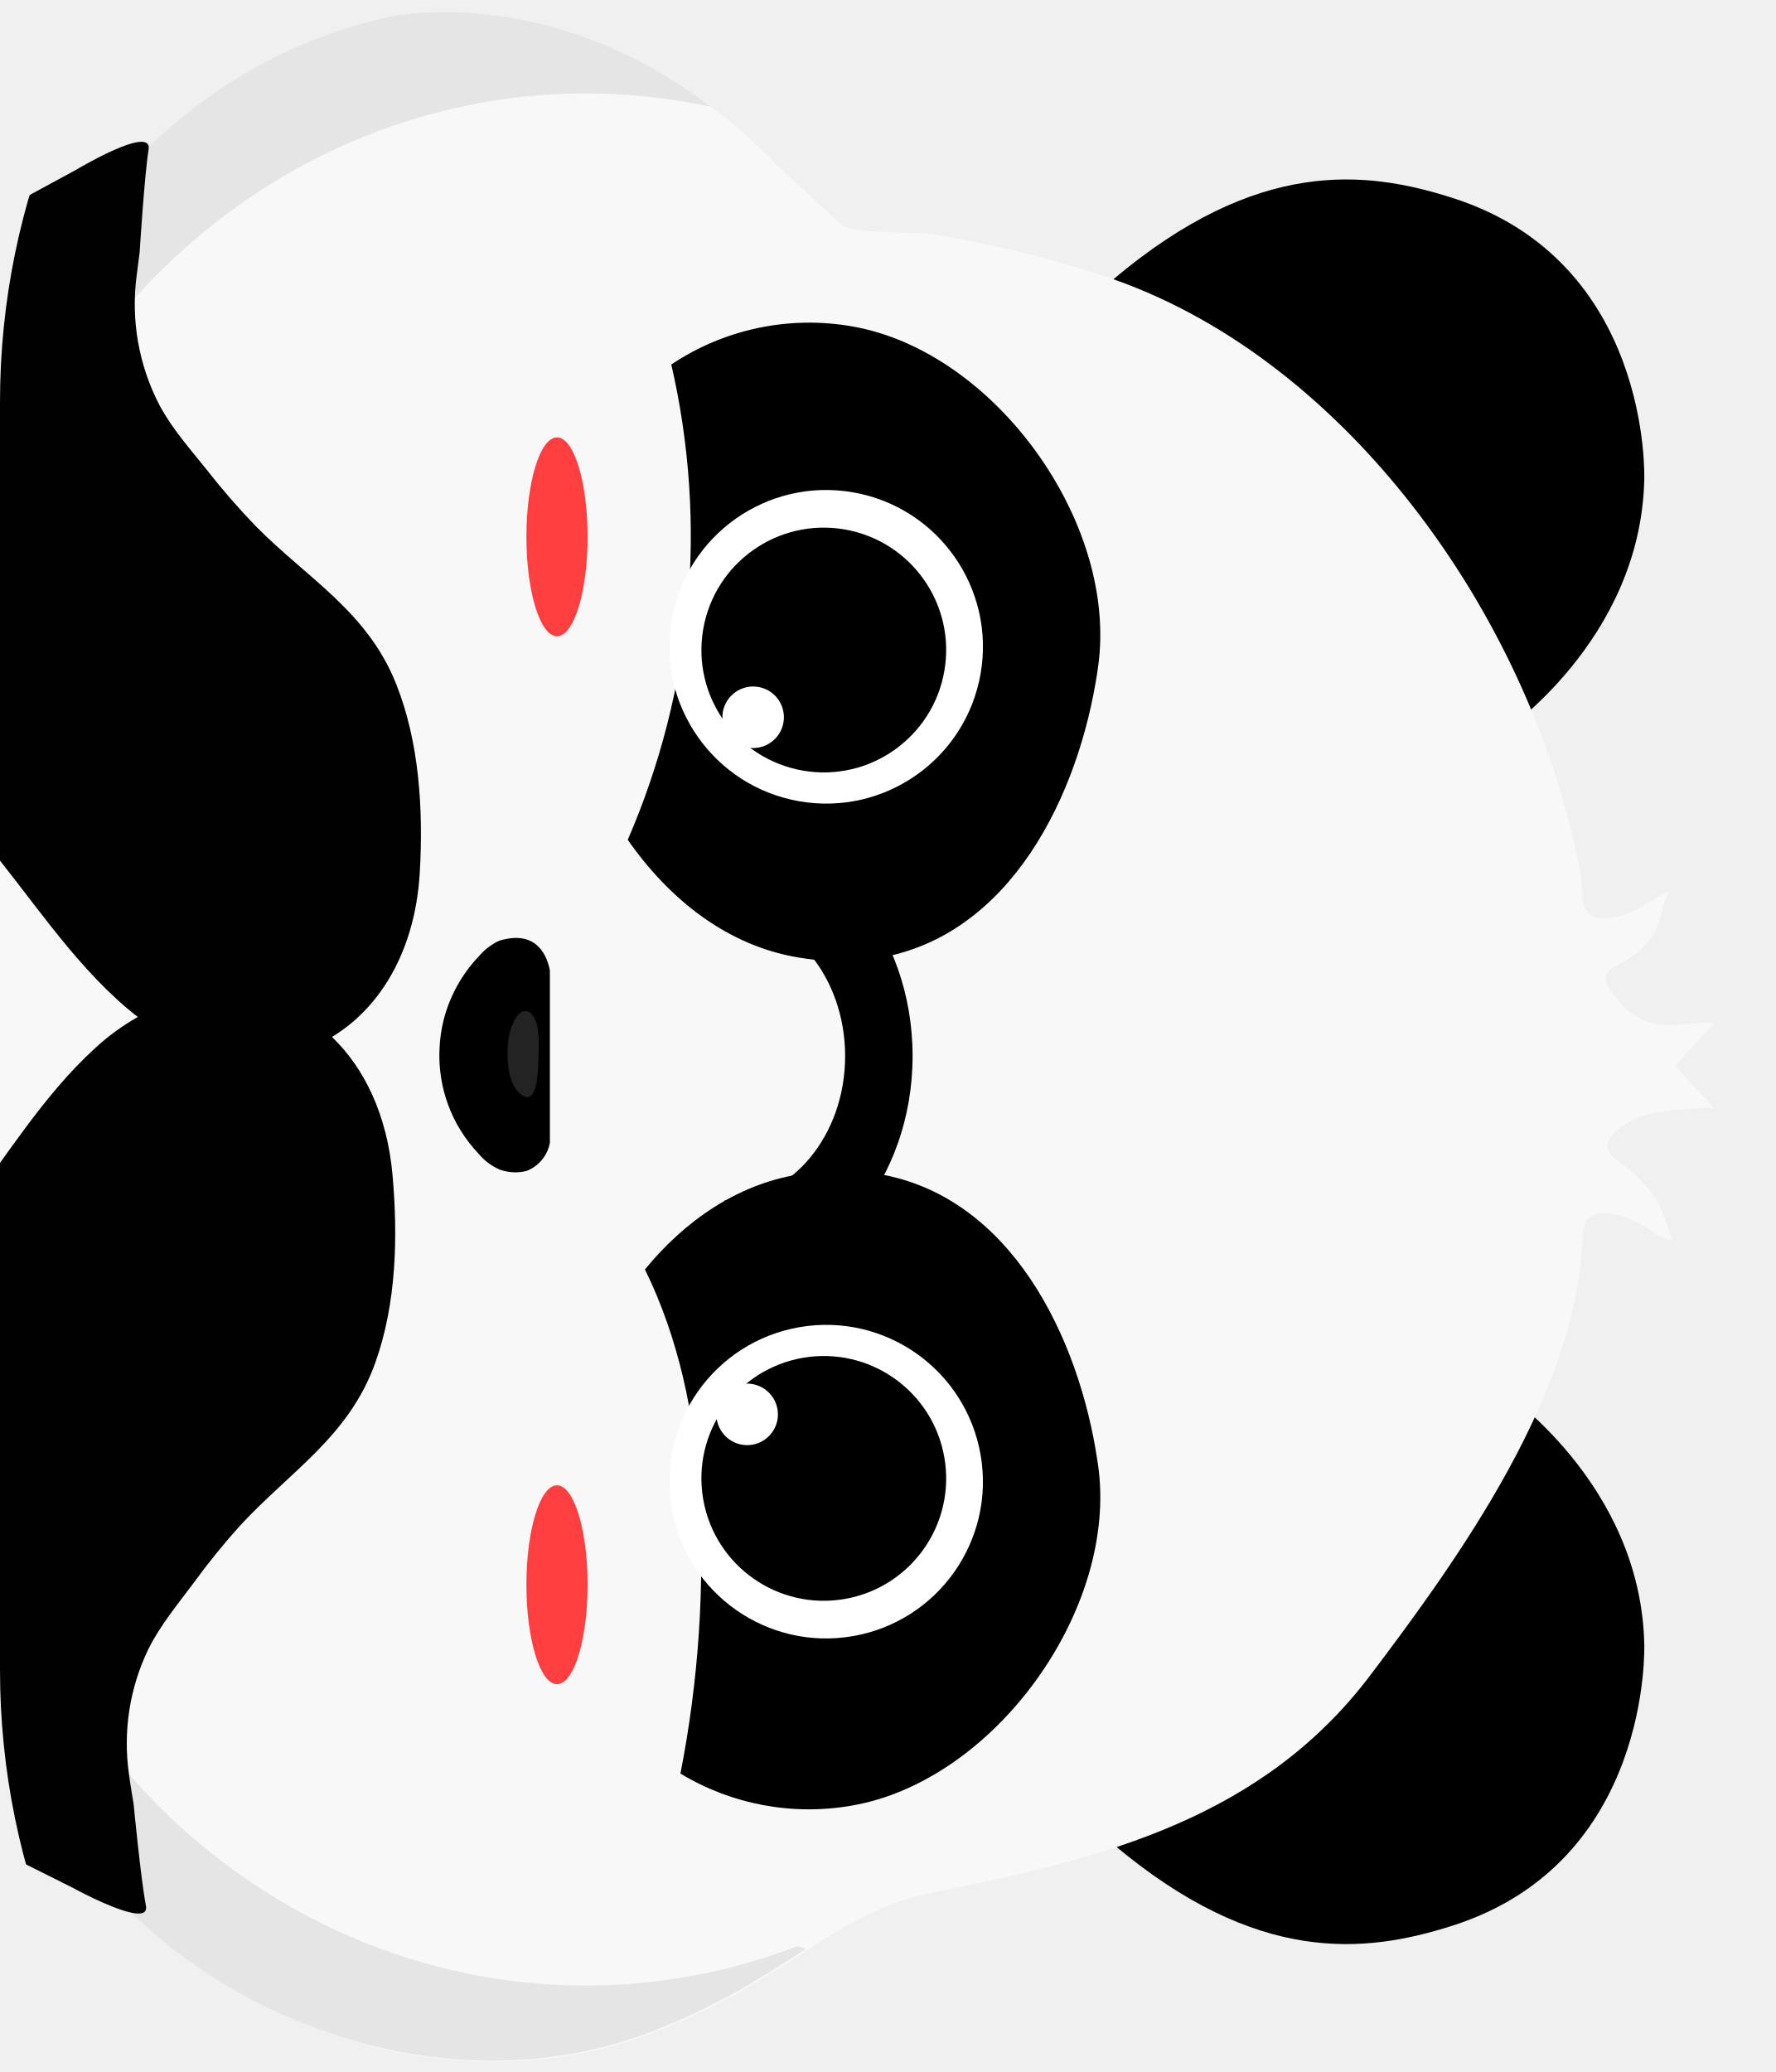
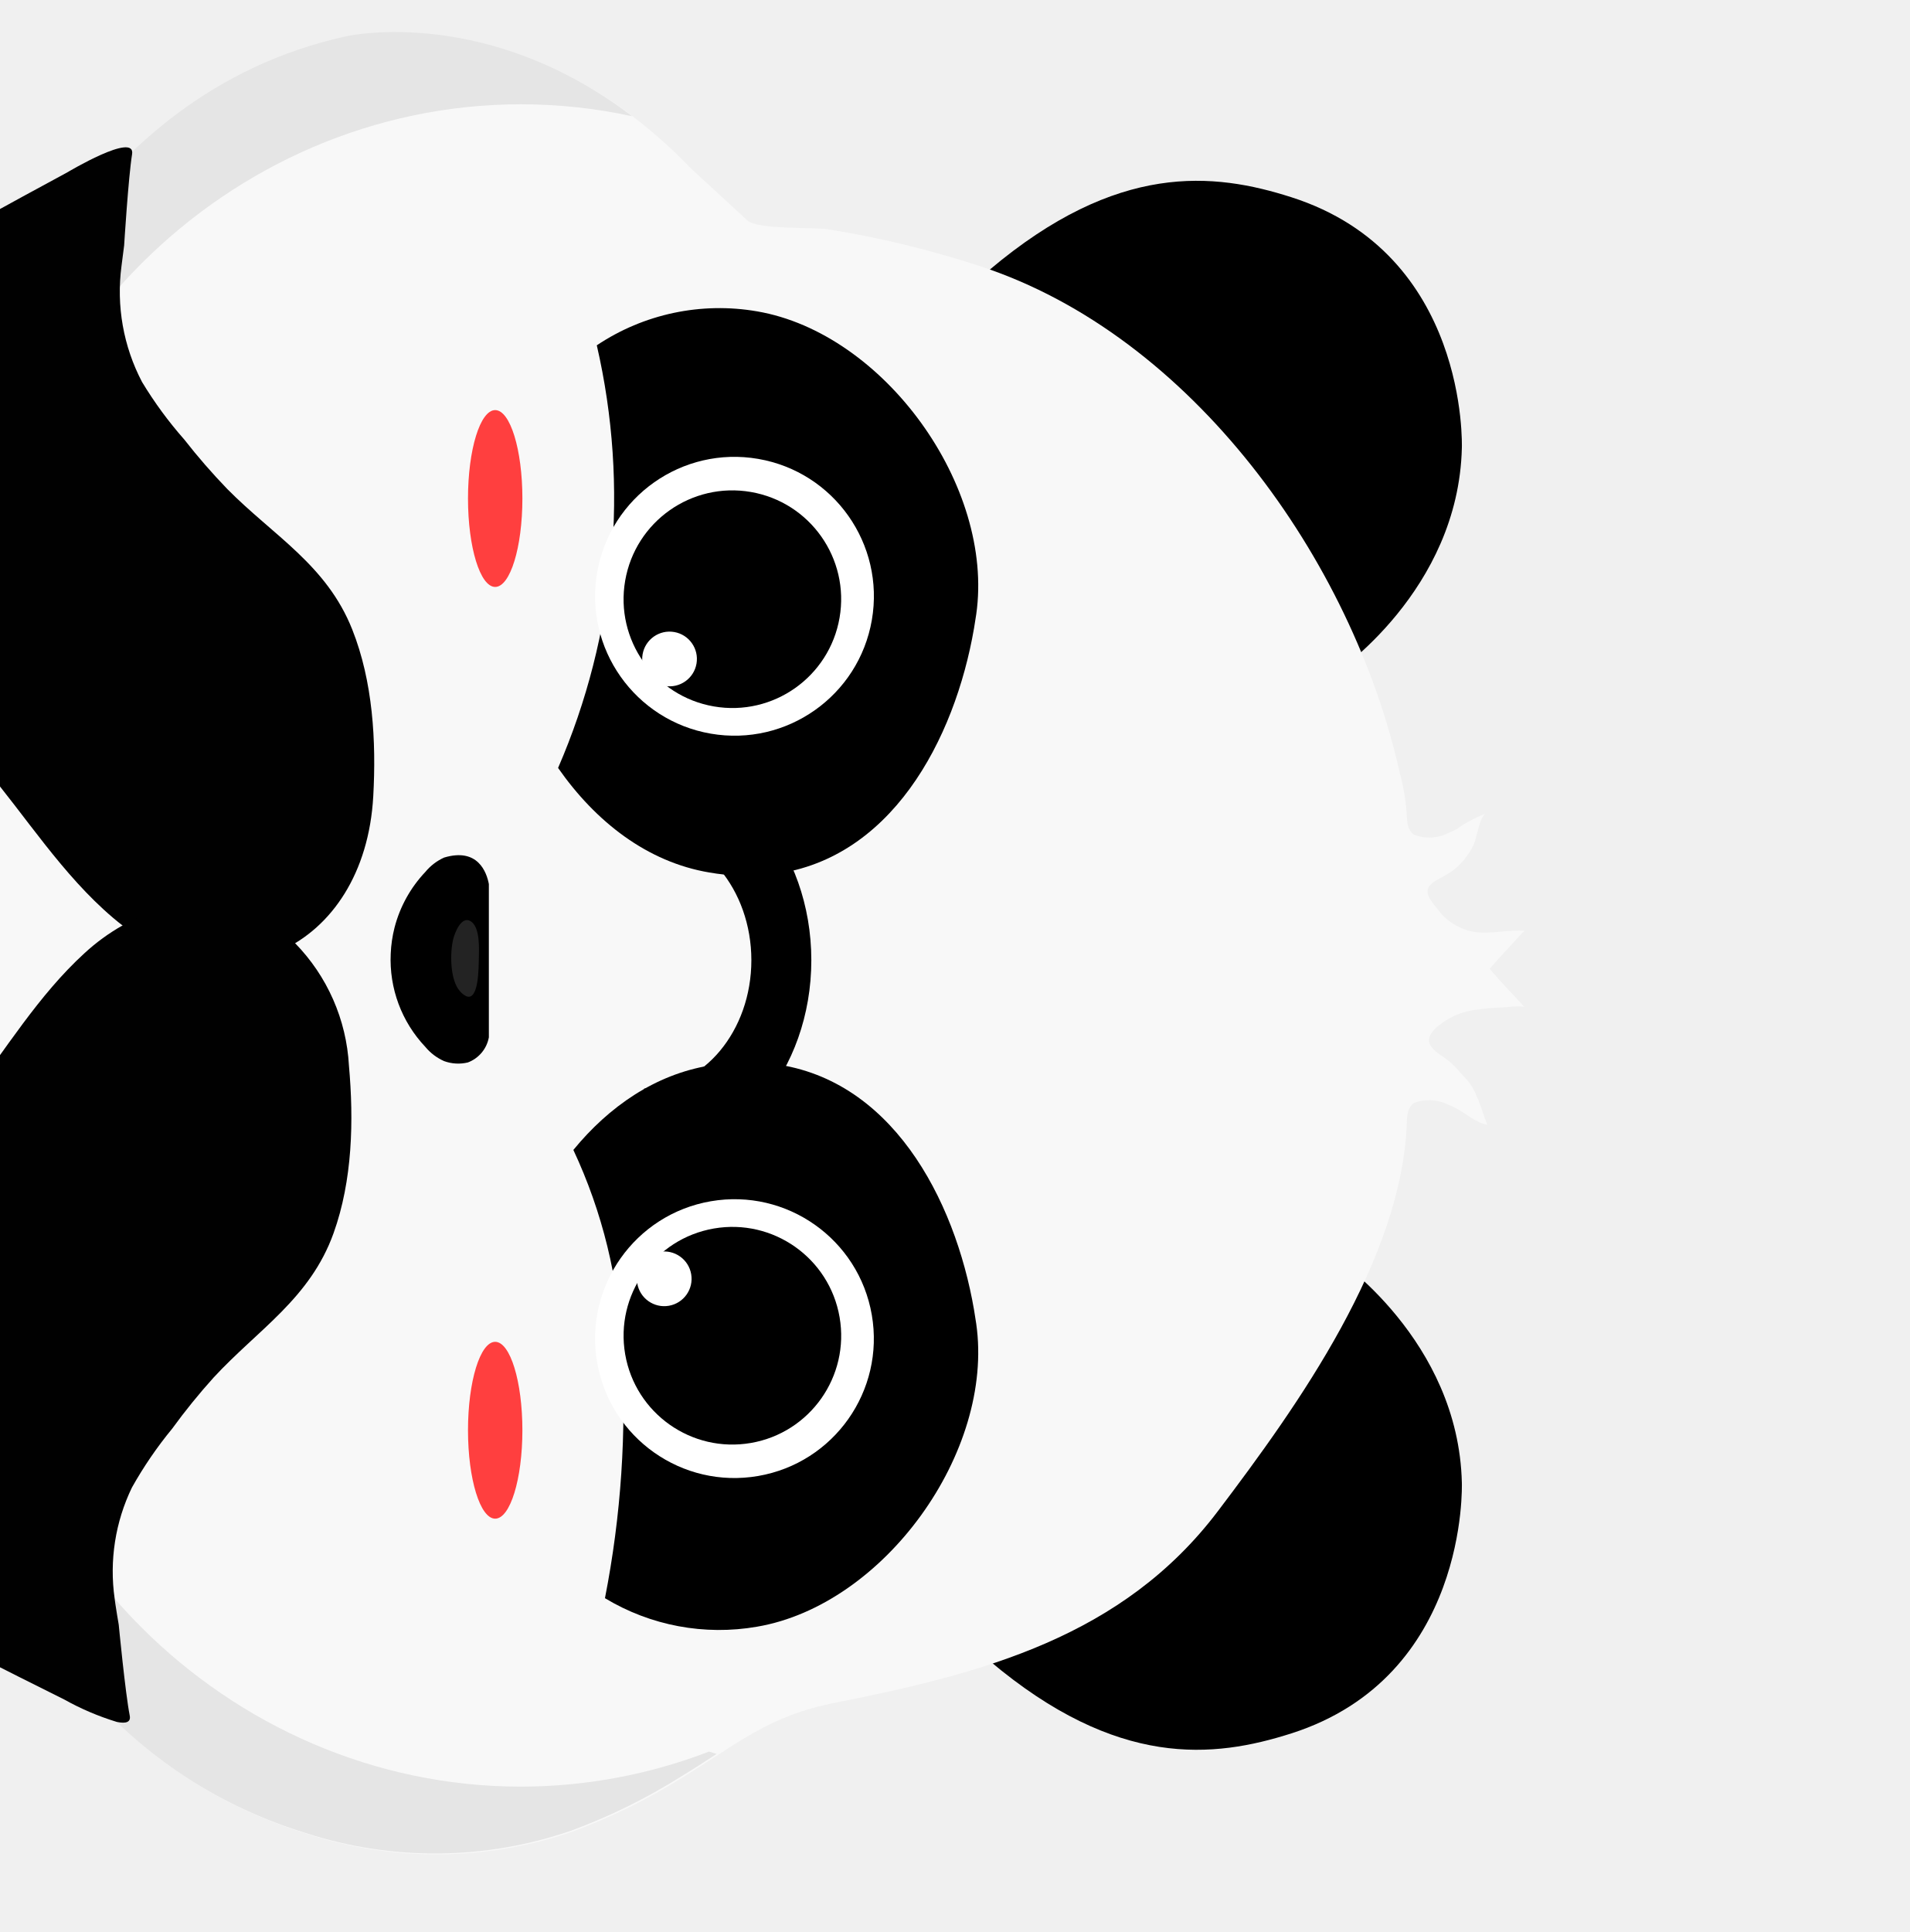
- <svg xmlns="http://www.w3.org/2000/svg" width="234" height="273" viewBox="0 0 234 273">
+ <svg xmlns="http://www.w3.org/2000/svg" width="184.176" height="186.296" viewBox="0 0 184.176 186.296">
  <defs>
    <clipPath id="clip-path">
-       <rect y="44" width="234" height="273" fill="none" />
-     </clipPath>
-     <clipPath id="clip-path-2">
-       <rect id="Recurso_1" data-name="Recurso 1" width="234" height="361" rx="97" transform="translate(10723 -761)" fill="none" stroke="#707070" stroke-width="1" />
-     </clipPath>
-     <clipPath id="clip-path-3">
-       <rect width="234.033" height="279.292" fill="none" />
-     </clipPath>
-     <clipPath id="clip-path-4">
-       <rect y="7" width="283.033" height="279.292" fill="none" />
-     </clipPath>
-     <clipPath id="clip-path-5">
-       <rect id="Rectángulo_51" data-name="Rectángulo 51" width="286.292" height="283.033" transform="translate(0 286.292) rotate(-90)" fill="none" />
+       <rect id="Rectángulo_51" data-name="Rectángulo 51" width="186.296" height="184.176" transform="translate(0 186.296) rotate(-90)" fill="none" />
    </clipPath>
  </defs>
-   <g id="Grupo_de_desplazamiento_24" data-name="Grupo de desplazamiento 24" transform="translate(0 -44)" clip-path="url(#clip-path)" style="isolation: isolate">
-     <g id="Enmascarar_grupo_1442" data-name="Enmascarar grupo 1442" transform="translate(-10723 761)" clip-path="url(#clip-path-2)">
-       <g id="Grupo_de_desplazamiento_23" data-name="Grupo de desplazamiento 23" transform="translate(10723 -720.146)" clip-path="url(#clip-path-3)" style="isolation: isolate">
-         <g id="Grupo_728" data-name="Grupo 728" transform="translate(283.033 286.292) rotate(180)">
-           <g id="Grupo_de_desplazamiento_22" data-name="Grupo de desplazamiento 22" transform="translate(0)" clip-path="url(#clip-path-4)" style="isolation: isolate">
-             <g id="Grupo_727" data-name="Grupo 727" transform="translate(0)" clip-path="url(#clip-path-5)">
-               <path id="Trazado_294" data-name="Trazado 294" d="M8.625,165.133S44,163.817,44,155.265V9.888S44,3.309,10.487.021C-11.969-2.183,8.625,165.133,8.625,165.133Z" transform="translate(254.857 57.217)" fill="#0c0c0c" />
-               <g id="Grupo_726" data-name="Grupo 726" transform="translate(57.101 11.506)">
-                 <g id="Grupo_700" data-name="Grupo 700" transform="translate(9.268 15.492)">
-                   <g id="Grupo_697" data-name="Grupo 697">
-                     <g id="Grupo_696" data-name="Grupo 696">
-                       <path id="Trazado_295" data-name="Trazado 295" d="M25.267,2.432C-1,10.834,0,39.341.007,39.587c.5,21.12,18.63,33.335,19.382,33.839l1.336.88L71.4,14.368,70.026,13.2C51.035-2.829,36.747-1.237,25.267,2.432Z" />
-                     </g>
-                   </g>
-                   <g id="Grupo_699" data-name="Grupo 699" transform="translate(0 158.197)">
-                     <g id="Grupo_698" data-name="Grupo 698">
-                       <path id="Trazado_296" data-name="Trazado 296" d="M25.267,71.871C-1,63.472,0,34.968.007,34.719.507,13.6,18.637,1.389,19.39.884L20.726,0,71.4,59.94,70.026,61.1C51.035,77.136,36.747,75.543,25.267,71.871Z" />
-                     </g>
-                   </g>
-                 </g>
-                 <g id="Grupo_701" data-name="Grupo 701">
-                   <path id="Trazado_297" data-name="Trazado 297" d="M180.389,3.024c19.43,5.986,33.042,18.886,42.357,34.919C230.293,50.916,235,65.976,237.707,81.125c3.885,21.779,7.267,43.014,4.862,65.149-2.568,23.487-7.883,46.39-14.249,69.109-.4,1.408-.808,2.812-1.24,4.221-.132.416-13.1,40.985-52.605,49.66-1.089.244-26.885,5.614-51.028-19.506l-8.3-7.643c-1.5-1.387-9.763-.976-11.848-1.3a147.125,147.125,0,0,1-22.7-5.5C49.323,225.07,25.5,191.86,18.462,160.242a30.942,30.942,0,0,1-1.053-6.571c-.056-1.992-.884-2.481-1.144-2.628-1.092-.641-3.1-.489-5.069.336a8.058,8.058,0,0,0-1.088.508c-1.412.768-2.857,1.973-4.413,2.35.864-.208,1.428-3.757,1.784-4.526a10.372,10.372,0,0,1,2.929-3.773,16.285,16.285,0,0,1,1.929-1.212c.748-.428,1.9-.925,2.008-1.9.108-.928-.8-1.885-1.324-2.549a8.48,8.48,0,0,0-5.743-3.613c-2.428-.292-4.857.356-7.278.208.845-.88,1.656-1.789,2.485-2.685.916-.976,1.8-1.969,2.665-2.964-.864-1.017-1.748-1.993-2.665-2.985-.825-.893-1.729-1.76-2.477-2.709.256.324,2.981-.024,3.465-.04a27.649,27.649,0,0,0,3.69-.336,10.69,10.69,0,0,0,6.1-2.821c2.341-2.436-.572-3.517-2.253-4.921-.82-.685-1.472-1.573-2.22-2.333-1.8-1.84-2.345-4.638-3.286-6.946,1.617.24,3.173,1.668,4.6,2.421.356.188.732.355,1.088.508,1.968.8,3.978.957,5.069.337.26-.169,1.088-.641,1.144-2.63C17.989,88.244,33.591,66.484,45.4,50.88c14.116-18.663,34.862-24.068,56.718-28.4,10.043-1.992,14.269-5.974,22.751-11.14a87.054,87.054,0,0,1,16.3-7.994C153.952-1.165,167.489-.958,180.389,3.024Z" fill="#f8f8f8" />
-                 </g>
-                 <g id="Grupo_702" data-name="Grupo 702" transform="translate(153.477 117.163)">
-                   <path id="Trazado_298" data-name="Trazado 298" d="M3.109.186A4.924,4.924,0,0,0,0,3.907v22.71c.328,1.741,1.616,5.43,6.63,3.93a7.741,7.741,0,0,0,2.789-2.137,18.862,18.862,0,0,0,4.557-8.231,18.789,18.789,0,0,0,.568-3.889,18.784,18.784,0,0,0-5.125-13.8A7.616,7.616,0,0,0,6.63.382,6.109,6.109,0,0,0,3.109.186Z" fill-rule="evenodd" />
-                 </g>
-                 <g id="Grupo_703" data-name="Grupo 703" transform="translate(80.946 33.253)">
-                   <path id="Trazado_299" data-name="Trazado 299" d="M60.006,71.131c-4.437-9.023-6.582-19.205-7.158-29.309A146.505,146.505,0,0,1,55.328,4.707,32.731,32.731,0,0,0,32.769.485C13.971,3.7-2.418,26.349.3,45.367c.1.688.208,1.38.328,2.068,2.841,16.461,12.345,34.7,30.49,36.532a32.707,32.707,0,0,0,8.718-.332C47.862,82.291,54.7,77.589,60.006,71.131Z" />
-                 </g>
-                 <g id="Grupo_704" data-name="Grupo 704" transform="translate(80.946 145.008)">
-                   <path id="Trazado_300" data-name="Trazado 300" d="M62.271,15.982C56.705,8.007,49.059,2.029,39.831.485A32.677,32.677,0,0,0,31.113.153C12.967,1.978,3.464,20.223.623,36.684.5,37.373.395,38.064.3,38.749-2.418,57.77,13.971,80.418,32.769,83.639a32.718,32.718,0,0,0,23.763-5.03A100.578,100.578,0,0,1,62.271,15.982Z" />
-                 </g>
-                 <g id="Grupo_706" data-name="Grupo 706" transform="translate(105.685 102.84)">
-                   <g id="Grupo_705" data-name="Grupo 705">
-                     <path id="Trazado_301" data-name="Trazado 301" d="M24.78,0V10.639c-8.762,0-15.893,8.531-15.893,19.019S16.018,48.679,24.78,48.679V59.315C11.116,59.315,0,46.01,0,29.658S11.116,0,24.78,0Z" />
-                   </g>
-                 </g>
-                 <g id="Grupo_707" data-name="Grupo 707" transform="translate(148.507 187.811)">
-                   <path id="Trazado_302" data-name="Trazado 302" d="M4.033,0C6.258,0,8.062,5.865,8.062,13.1s-1.8,13.1-4.029,13.1S0,20.338,0,13.1,1.8,0,4.033,0Z" fill="#ff3f3f" />
-                 </g>
-                 <g id="Grupo_708" data-name="Grupo 708" transform="translate(148.507 49.743)">
-                   <path id="Trazado_303" data-name="Trazado 303" d="M4.033,0C6.258,0,8.062,5.866,8.062,13.1s-1.8,13.1-4.029,13.1S0,20.338,0,13.1,1.8,0,4.033,0Z" fill="#ff3f3f" />
-                 </g>
-                 <g id="Grupo_710" data-name="Grupo 710" transform="translate(154.938 127.083)">
-                   <g id="Grupo_709" data-name="Grupo 709">
-                     <path id="Trazado_304" data-name="Trazado 304" d="M1.881.077C.011-.689.059,4.464.027,5.643c-.032,1.4-.234,4.719,1.253,5.569C2.6,11.968,3.552,9.564,3.8,8.619c.536-2.055.517-6.19-.992-7.823A2.771,2.771,0,0,0,1.881.077Z" fill="#232323" fill-rule="evenodd" />
-                   </g>
-                 </g>
-                 <g id="Grupo_717" data-name="Grupo 717" transform="translate(96.408 55.762)">
-                   <g id="Grupo_712" data-name="Grupo 712">
-                     <g id="Grupo_711" data-name="Grupo 711">
-                       <path id="Trazado_305" data-name="Trazado 305" d="M24.175,41.016A20.656,20.656,0,1,1,41.021,17.144,20.66,20.66,0,0,1,24.175,41.016Z" fill="#fff" fill-rule="evenodd" />
-                     </g>
-                   </g>
-                   <g id="Grupo_714" data-name="Grupo 714" transform="translate(4.849 4.962)">
-                     <g id="Grupo_713" data-name="Grupo 713">
-                       <path id="Trazado_306" data-name="Trazado 306" d="M18.872,32.017A16.125,16.125,0,1,1,32.017,13.378,16.128,16.128,0,0,1,18.872,32.017Z" fill-rule="evenodd" />
-                     </g>
-                   </g>
-                   <g id="Grupo_716" data-name="Grupo 716" transform="translate(27.023 25.47)">
-                     <g id="Grupo_715" data-name="Grupo 715">
-                       <path id="Trazado_307" data-name="Trazado 307" d="M4.744,8.048a4.053,4.053,0,1,1,3.3-4.686A4.049,4.049,0,0,1,4.744,8.048Z" fill="#fff" fill-rule="evenodd" />
-                     </g>
-                   </g>
-                 </g>
-                 <g id="Grupo_724" data-name="Grupo 724" transform="translate(96.408 165.762)">
-                   <g id="Grupo_719" data-name="Grupo 719">
-                     <g id="Grupo_718" data-name="Grupo 718">
-                       <path id="Trazado_308" data-name="Trazado 308" d="M24.175.3A20.658,20.658,0,1,0,41.021,24.178,20.659,20.659,0,0,0,24.175.3Z" fill="#fff" fill-rule="evenodd" />
-                     </g>
-                   </g>
-                   <g id="Grupo_721" data-name="Grupo 721" transform="translate(4.849 4.106)">
-                     <g id="Grupo_720" data-name="Grupo 720">
-                       <path id="Trazado_309" data-name="Trazado 309" d="M18.872.238A16.124,16.124,0,1,0,32.017,18.87,16.124,16.124,0,0,0,18.872.238Z" fill-rule="evenodd" />
-                     </g>
-                   </g>
-                   <g id="Grupo_723" data-name="Grupo 723" transform="translate(26.233 7.32)">
-                     <g id="Grupo_722" data-name="Grupo 722">
-                       <path id="Trazado_310" data-name="Trazado 310" d="M4.745.06a4.053,4.053,0,1,0,3.3,4.685A4.053,4.053,0,0,0,4.745.06Z" fill="#fff" fill-rule="evenodd" />
-                     </g>
-                   </g>
-                 </g>
-                 <g id="Grupo_725" data-name="Grupo 725" transform="translate(119.717 0.128)">
-                   <path id="Trazado_311" data-name="Trazado 311" d="M21.667,3.344A86.91,86.91,0,0,0,5.372,11.339C3.39,12.545,1.649,13.679,0,14.746c.377.115.752.227,1.128.346A77.863,77.863,0,0,1,28.989,9.9c43.554,0,79.9,36.342,79.9,79.9a77.748,77.748,0,0,1-.993,12.159l.012.037c.822,2.128,1.585,4.289,2.257,6.5,3.533,11.583,4.227,24.254,4.232,36.385a78,78,0,0,1-5.7,29.218c.116,1.722.188,3.456.188,5.207,0,43.555-36.344,79.9-79.9,79.9a77.815,77.815,0,0,1-16.463-1.77c21.313,16.239,41.488,12.051,42.447,11.835,39.5-8.672,52.475-49.243,52.607-49.657q.648-2.112,1.238-4.223c6.366-22.72,11.68-45.624,14.25-69.11,2.4-22.135-.975-43.37-4.863-65.147-2.7-15.151-7.414-30.21-14.961-43.181C93.932,21.91,80.32,9.01,60.887,3.024,47.99-.957,34.454-1.166,21.667,3.344Z" fill="#e5e5e5" />
-                 </g>
-               </g>
-               <path id="Trazado_312" data-name="Trazado 312" d="M.144,24.672c-.453,8.156.048,17,3.119,24.721,3.8,9.561,11.676,13.884,18.5,20.793a92.923,92.923,0,0,1,6.392,7.35c2.179,2.73,4.588,5.419,6.256,8.52a28.811,28.811,0,0,1,3.042,17.195q-.183,1.521-.39,3.047s-.628,10.125-1.178,13.51,9.633-2.708,9.633-2.708,12.247-6.614,15.379-8.456c.177-.1.246-.2.241-.3a60.009,60.009,0,0,0,7.405-5.519c8.434-7.39,14.652-17.688,14.384-29.292a36.061,36.061,0,0,0-1.787-10.242c-4.614-14.264-13.9-23.107-23.206-34.143-6.346-7.521-11.692-16.08-19.208-22.482C22.182-7.436,1.407,1.9.144,24.672Z" transform="translate(227.568 143.631)" fill="#010101" />
-               <path id="Trazado_313" data-name="Trazado 313" d="M34.686.1h.01l.112.028c2.849.6,7.765,3.314,7.765,3.314S55.03,9.63,58.223,11.362c.186.1.251.2.251.3a58.907,58.907,0,0,1,7.588,5.261,48.107,48.107,0,0,1,7.429,7.523,35.814,35.814,0,0,1,7.774,18.378,26.909,26.909,0,0,1,.177,2.886A36.248,36.248,0,0,1,80,56a55.1,55.1,0,0,1-4.422,10.884c-.652,1.248-1.359,2.449-2.086,3.631-.3.484-.6.969-.922,1.444-1.7,2.635-3.566,5.158-5.521,7.653-.056.075-.112.14-.167.214-1.732,2.216-3.529,4.413-5.344,6.657-1.192,1.453-2.374,2.923-3.566,4.432-.354.456-.708.912-1.052,1.369C51.287,99.661,46.4,107.77,39.537,114.036a30.159,30.159,0,0,1-5.624,4.1C24.789,123.263,15,121.9,8.338,115.507,4.056,111.4,1.067,105.219.359,97.352-.367,89.215-.172,80.37,2.64,72.54c3.473-9.683,11.191-14.272,17.782-21.4a92.223,92.223,0,0,0,6.135-7.569c2.086-2.8,4.4-5.568,5.968-8.724a28.548,28.548,0,0,0,2.561-16.451v-.01c-.028-.279-.065-.549-.112-.828-.149-1.006-.317-2.02-.493-3.035,0,0-.968-10.093-1.629-13.463C32.647.031,33.467-.146,34.686.1Z" transform="translate(230.956 31.019)" fill="#010101" />
+   <g id="medida_pequeña" data-name="medida pequeña" transform="translate(184.176 186.296) rotate(180)">
+     <g id="Grupo_727" data-name="Grupo 727" transform="translate(0)" clip-path="url(#clip-path)">
+       <path id="Trazado_294" data-name="Trazado 294" d="M5.613,107.456s23.022-.856,23.022-6.421V6.434s0-4.281-21.81-6.42C-7.788-1.42,5.613,107.456,5.613,107.456Z" transform="translate(165.841 37.232)" fill="#0c0c0c" />
+       <g id="Grupo_726" data-name="Grupo 726" transform="translate(37.157 7.487)">
+         <g id="Grupo_700" data-name="Grupo 700" transform="translate(6.031 10.081)">
+           <g id="Grupo_697" data-name="Grupo 697">
+             <g id="Grupo_696" data-name="Grupo 696">
+               <path id="Trazado_295" data-name="Trazado 295" d="M16.442,1.583C-.649,7.05,0,25.6,0,25.76.33,39.5,12.128,47.452,12.617,47.78l.87.573,32.974-39-.893-.758C33.21-1.841,23.912-.8,16.442,1.583Z" />
+             </g>
+           </g>
+           <g id="Grupo_699" data-name="Grupo 699" transform="translate(0 102.942)">
+             <g id="Grupo_698" data-name="Grupo 698">
+               <path id="Trazado_296" data-name="Trazado 296" d="M16.442,46.768C-.649,41.3,0,22.754,0,22.592.33,8.85,12.128.9,12.617.575L13.487,0,46.46,39l-.893.757C33.21,50.194,23.912,49.158,16.442,46.768Z" />
            </g>
          </g>
        </g>
+         <g id="Grupo_701" data-name="Grupo 701">
+           <path id="Trazado_297" data-name="Trazado 297" d="M117.383,1.968c12.644,3.9,21.5,12.29,27.563,22.722,4.911,8.442,7.975,18.242,9.735,28.1,2.528,14.172,4.729,27.99,3.164,42.394-1.671,15.284-5.13,30.187-9.272,44.971-.258.916-.526,1.83-.807,2.747-.086.271-8.528,26.67-34.231,32.315-.708.159-17.494,3.653-33.2-12.693l-5.4-4.973c-.977-.9-6.353-.635-7.71-.844a95.707,95.707,0,0,1-14.771-3.58c-20.353-6.668-35.855-28.279-40.435-48.853A20.13,20.13,0,0,1,11.329,100c-.036-1.3-.575-1.614-.745-1.71a4.084,4.084,0,0,0-3.3.219,5.256,5.256,0,0,0-.708.33,13.177,13.177,0,0,1-2.872,1.529c.562-.135.929-2.445,1.161-2.945a6.751,6.751,0,0,1,1.906-2.455,10.579,10.579,0,0,1,1.255-.789c.486-.279,1.234-.6,1.307-1.239.07-.6-.521-1.226-.861-1.659a5.518,5.518,0,0,0-3.737-2.351c-1.58-.19-3.16.232-4.736.135.55-.573,1.078-1.164,1.617-1.747.6-.635,1.172-1.281,1.734-1.929-.562-.662-1.138-1.3-1.734-1.943C1.08,82.863.492,82.3,0,81.681c.167.211,1.94-.016,2.255-.026a18.046,18.046,0,0,0,2.4-.219A6.958,6.958,0,0,0,8.631,79.6c1.523-1.585-.373-2.289-1.466-3.2-.533-.445-.958-1.023-1.445-1.518-1.172-1.2-1.526-3.018-2.138-4.52,1.052.156,2.065,1.086,2.995,1.575.231.122.476.231.708.331a4.2,4.2,0,0,0,3.3.219c.169-.11.708-.417.745-1.711.377-13.351,10.53-27.511,18.216-37.665C38.73,20.965,52.23,17.447,66.452,14.627c6.535-1.3,9.285-3.887,14.8-7.249a56.637,56.637,0,0,1,10.6-5.2A40.328,40.328,0,0,1,117.383,1.968Z" fill="#f8f8f8" />
+         </g>
+         <g id="Grupo_702" data-name="Grupo 702" transform="translate(99.871 76.24)">
+           <path id="Trazado_298" data-name="Trazado 298" d="M2.023.121A3.2,3.2,0,0,0,0,2.543V17.321c.213,1.133,1.052,3.533,4.314,2.557a5.039,5.039,0,0,0,1.815-1.39,12.274,12.274,0,0,0,2.966-5.356,12.223,12.223,0,0,0,.37-2.531A12.224,12.224,0,0,0,6.129,1.624,4.957,4.957,0,0,0,4.314.249,3.975,3.975,0,0,0,2.023.121Z" fill-rule="evenodd" />
+         </g>
+         <g id="Grupo_703" data-name="Grupo 703" transform="translate(52.674 21.639)">
+           <path id="Trazado_299" data-name="Trazado 299" d="M39.047,46.286a49.756,49.756,0,0,1-4.658-19.072A95.334,95.334,0,0,1,36,3.063,21.3,21.3,0,0,0,21.324.315C9.091,2.406-1.573,17.146.192,29.521c.065.448.135.9.213,1.346C2.254,41.579,8.438,53.449,20.246,54.639a21.286,21.286,0,0,0,5.673-.216C31.145,53.549,35.6,50.489,39.047,46.286Z" />
+         </g>
+         <g id="Grupo_704" data-name="Grupo 704" transform="translate(52.674 94.36)">
+           <path id="Trazado_300" data-name="Trazado 300" d="M40.521,10.4c-3.622-5.19-8.6-9.08-14.6-10.084A21.25,21.25,0,0,0,20.246.1C8.438,1.287,2.254,13.16.405,23.871c-.078.448-.148.9-.213,1.343-1.766,12.378,8.9,27.115,21.132,29.211a21.289,21.289,0,0,0,15.463-3.273A65.449,65.449,0,0,1,40.521,10.4Z" />
+         </g>
+         <g id="Grupo_706" data-name="Grupo 706" transform="translate(68.771 66.92)">
+           <g id="Grupo_705" data-name="Grupo 705">
+             <path id="Trazado_301" data-name="Trazado 301" d="M16.125,0V6.923c-5.7,0-10.342,5.551-10.342,12.376s4.64,12.378,10.342,12.378V38.6C7.233,38.6,0,29.94,0,19.3S7.233,0,16.125,0Z" />
+           </g>
+         </g>
+         <g id="Grupo_707" data-name="Grupo 707" transform="translate(96.637 122.213)">
+           <path id="Trazado_302" data-name="Trazado 302" d="M2.624,0C4.072,0,5.246,3.817,5.246,8.527s-1.174,8.524-2.622,8.524S0,13.235,0,8.527,1.175,0,2.624,0Z" fill="#ff3f3f" />
+         </g>
+         <g id="Grupo_708" data-name="Grupo 708" transform="translate(96.637 32.369)">
+           <path id="Trazado_303" data-name="Trazado 303" d="M2.624,0C4.072,0,5.246,3.818,5.246,8.527s-1.174,8.525-2.622,8.525S0,13.235,0,8.527,1.175,0,2.624,0Z" fill="#ff3f3f" />
+         </g>
+         <g id="Grupo_710" data-name="Grupo 710" transform="translate(100.821 82.696)">
+           <g id="Grupo_709" data-name="Grupo 709">
+             <path id="Trazado_304" data-name="Trazado 304" d="M1.224.05C.007-.448.038,2.905.017,3.672,0,4.581-.135,6.743.833,7.3c.857.492,1.479-1.072,1.64-1.687.349-1.337.336-4.028-.645-5.09A1.8,1.8,0,0,0,1.224.05Z" fill="#232323" fill-rule="evenodd" />
+           </g>
+         </g>
+         <g id="Grupo_717" data-name="Grupo 717" transform="translate(62.735 36.286)">
+           <g id="Grupo_712" data-name="Grupo 712">
+             <g id="Grupo_711" data-name="Grupo 711">
+               <path id="Trazado_305" data-name="Trazado 305" d="M15.731,26.69A13.441,13.441,0,1,1,26.693,11.156,13.444,13.444,0,0,1,15.731,26.69Z" fill="#fff" fill-rule="evenodd" />
+             </g>
+           </g>
+           <g id="Grupo_714" data-name="Grupo 714" transform="translate(3.155 3.229)">
+             <g id="Grupo_713" data-name="Grupo 713" transform="translate(0 0)">
+               <path id="Trazado_306" data-name="Trazado 306" d="M12.281,20.834A10.493,10.493,0,1,1,20.834,8.706,10.5,10.5,0,0,1,12.281,20.834Z" transform="translate(0 0)" fill-rule="evenodd" />
+             </g>
+           </g>
+           <g id="Grupo_716" data-name="Grupo 716" transform="translate(17.585 16.574)">
+             <g id="Grupo_715" data-name="Grupo 715">
+               <path id="Trazado_307" data-name="Trazado 307" d="M3.087,5.237a2.638,2.638,0,1,1,2.15-3.049A2.635,2.635,0,0,1,3.087,5.237Z" fill="#fff" fill-rule="evenodd" />
+             </g>
+           </g>
+         </g>
+         <g id="Grupo_724" data-name="Grupo 724" transform="translate(62.735 107.865)">
+           <g id="Grupo_719" data-name="Grupo 719">
+             <g id="Grupo_718" data-name="Grupo 718">
+               <path id="Trazado_308" data-name="Trazado 308" d="M15.731.2A13.443,13.443,0,1,0,26.693,15.733,13.443,13.443,0,0,0,15.731.2Z" fill="#fff" fill-rule="evenodd" />
+             </g>
+           </g>
+           <g id="Grupo_721" data-name="Grupo 721" transform="translate(3.155 2.671)">
+             <g id="Grupo_720" data-name="Grupo 720" transform="translate(0 0)">
+               <path id="Trazado_309" data-name="Trazado 309" d="M12.281.155a10.492,10.492,0,1,0,8.554,12.124A10.492,10.492,0,0,0,12.281.155Z" transform="translate(0 0)" fill-rule="evenodd" />
+             </g>
+           </g>
+           <g id="Grupo_723" data-name="Grupo 723" transform="translate(17.071 4.763)">
+             <g id="Grupo_722" data-name="Grupo 722">
+               <path id="Trazado_310" data-name="Trazado 310" d="M3.088.039a2.638,2.638,0,1,0,2.15,3.049A2.637,2.637,0,0,0,3.088.039Z" fill="#fff" fill-rule="evenodd" />
+             </g>
+           </g>
+         </g>
+         <g id="Grupo_725" data-name="Grupo 725" transform="translate(77.903 0.083)">
+           <path id="Trazado_311" data-name="Trazado 311" d="M14.1,2.176a56.546,56.546,0,0,0-10.6,5.2C2.206,8.163,1.073,8.9,0,9.6c.245.074.489.147.734.225a50.667,50.667,0,0,1,18.13-3.378c28.341,0,51.991,23.649,51.991,51.991a50.606,50.606,0,0,1-.646,7.912l.008.024c.535,1.385,1.031,2.791,1.468,4.227,2.3,7.538,2.751,15.783,2.754,23.677a50.756,50.756,0,0,1-3.707,19.013c.075,1.121.122,2.249.122,3.388,0,28.342-23.65,51.991-51.991,51.991a50.645,50.645,0,0,1-10.713-1.152c13.869,10.567,27,7.842,27.621,7.7C61.477,169.571,69.919,143.172,70,142.9q.422-1.374.806-2.748c4.143-14.784,7.6-29.688,9.273-44.971,1.564-14.4-.635-28.222-3.165-42.393-1.758-9.859-4.825-19.658-9.735-28.1C61.124,14.257,52.266,5.863,39.621,1.968A40.33,40.33,0,0,0,14.1,2.176Z" fill="#e5e5e5" />
+         </g>
      </g>
+       <path id="Trazado_312" data-name="Trazado 312" d="M.094,16.054c-.294,5.307.031,11.06,2.03,16.087,2.472,6.222,7.6,9.034,12.041,13.53a60.421,60.421,0,0,1,4.159,4.783A38.43,38.43,0,0,1,22.395,56a18.748,18.748,0,0,1,1.979,11.189q-.119.99-.254,1.982s-.408,6.589-.766,8.791S29.623,76.2,29.623,76.2s7.969-4.3,10.007-5.5c.115-.067.16-.132.157-.195a39.055,39.055,0,0,0,4.819-3.591C50.094,62.1,54.14,55.4,53.966,47.85A23.464,23.464,0,0,0,52.8,41.185c-3-9.282-9.045-15.036-15.1-22.218C33.573,14.074,30.094,8.5,25.2,4.338,14.434-4.839.916,1.237.094,16.054Z" transform="translate(148.083 93.464)" fill="#010101" />
+       <path id="Trazado_313" data-name="Trazado 313" d="M22.571.063h.006l.073.018A25.819,25.819,0,0,1,27.7,2.238s8.106,4.029,10.184,5.156c.121.067.163.127.163.194a38.338,38.338,0,0,1,4.938,3.423,31.3,31.3,0,0,1,4.835,4.9,23.3,23.3,0,0,1,5.059,11.959A17.522,17.522,0,0,1,53,29.743a23.587,23.587,0,0,1-.939,6.7,35.854,35.854,0,0,1-2.878,7.082c-.424.812-.885,1.593-1.357,2.363-.194.315-.394.63-.6.939-1.108,1.714-2.32,3.356-3.593,4.98-.036.049-.073.091-.109.139-1.127,1.442-2.3,2.872-3.477,4.332-.775.945-1.545,1.9-2.32,2.884-.23.3-.46.593-.685.891-3.665,4.8-6.846,10.075-11.311,14.153a19.621,19.621,0,0,1-3.659,2.666c-5.937,3.338-12.3,2.454-16.642-1.708A18.312,18.312,0,0,1,.234,63.349C-.239,58.054-.112,52.3,1.718,47.2,3.978,40.9,9,37.916,13.29,33.275a60.039,60.039,0,0,0,3.992-4.925,38.541,38.541,0,0,0,3.883-5.677,18.576,18.576,0,0,0,1.666-10.705v-.006c-.018-.181-.042-.357-.073-.539-.1-.654-.206-1.315-.321-1.975,0,0-.63-6.567-1.06-8.761C21.244.02,21.777-.095,22.571.063Z" transform="translate(150.288 20.185)" fill="#010101" />
    </g>
  </g>
</svg>
